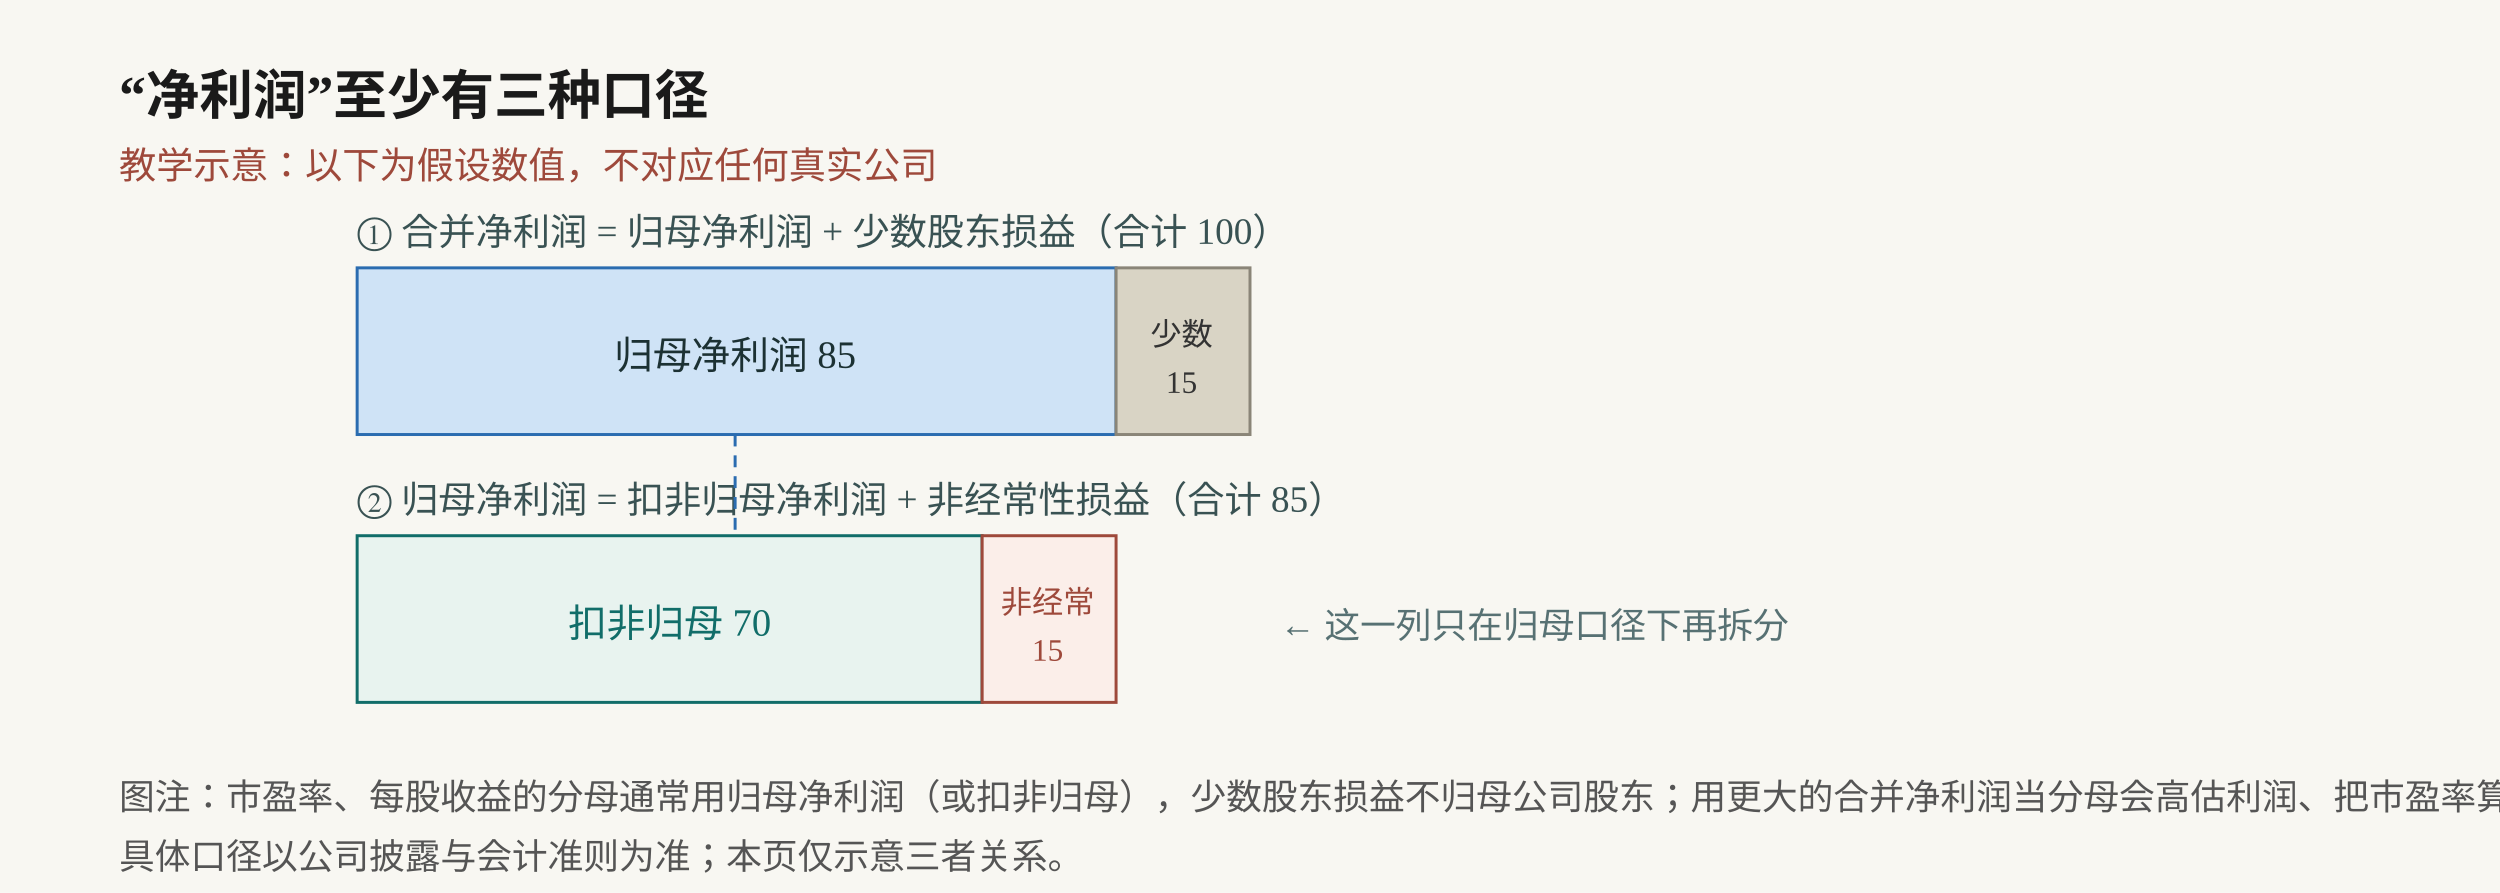
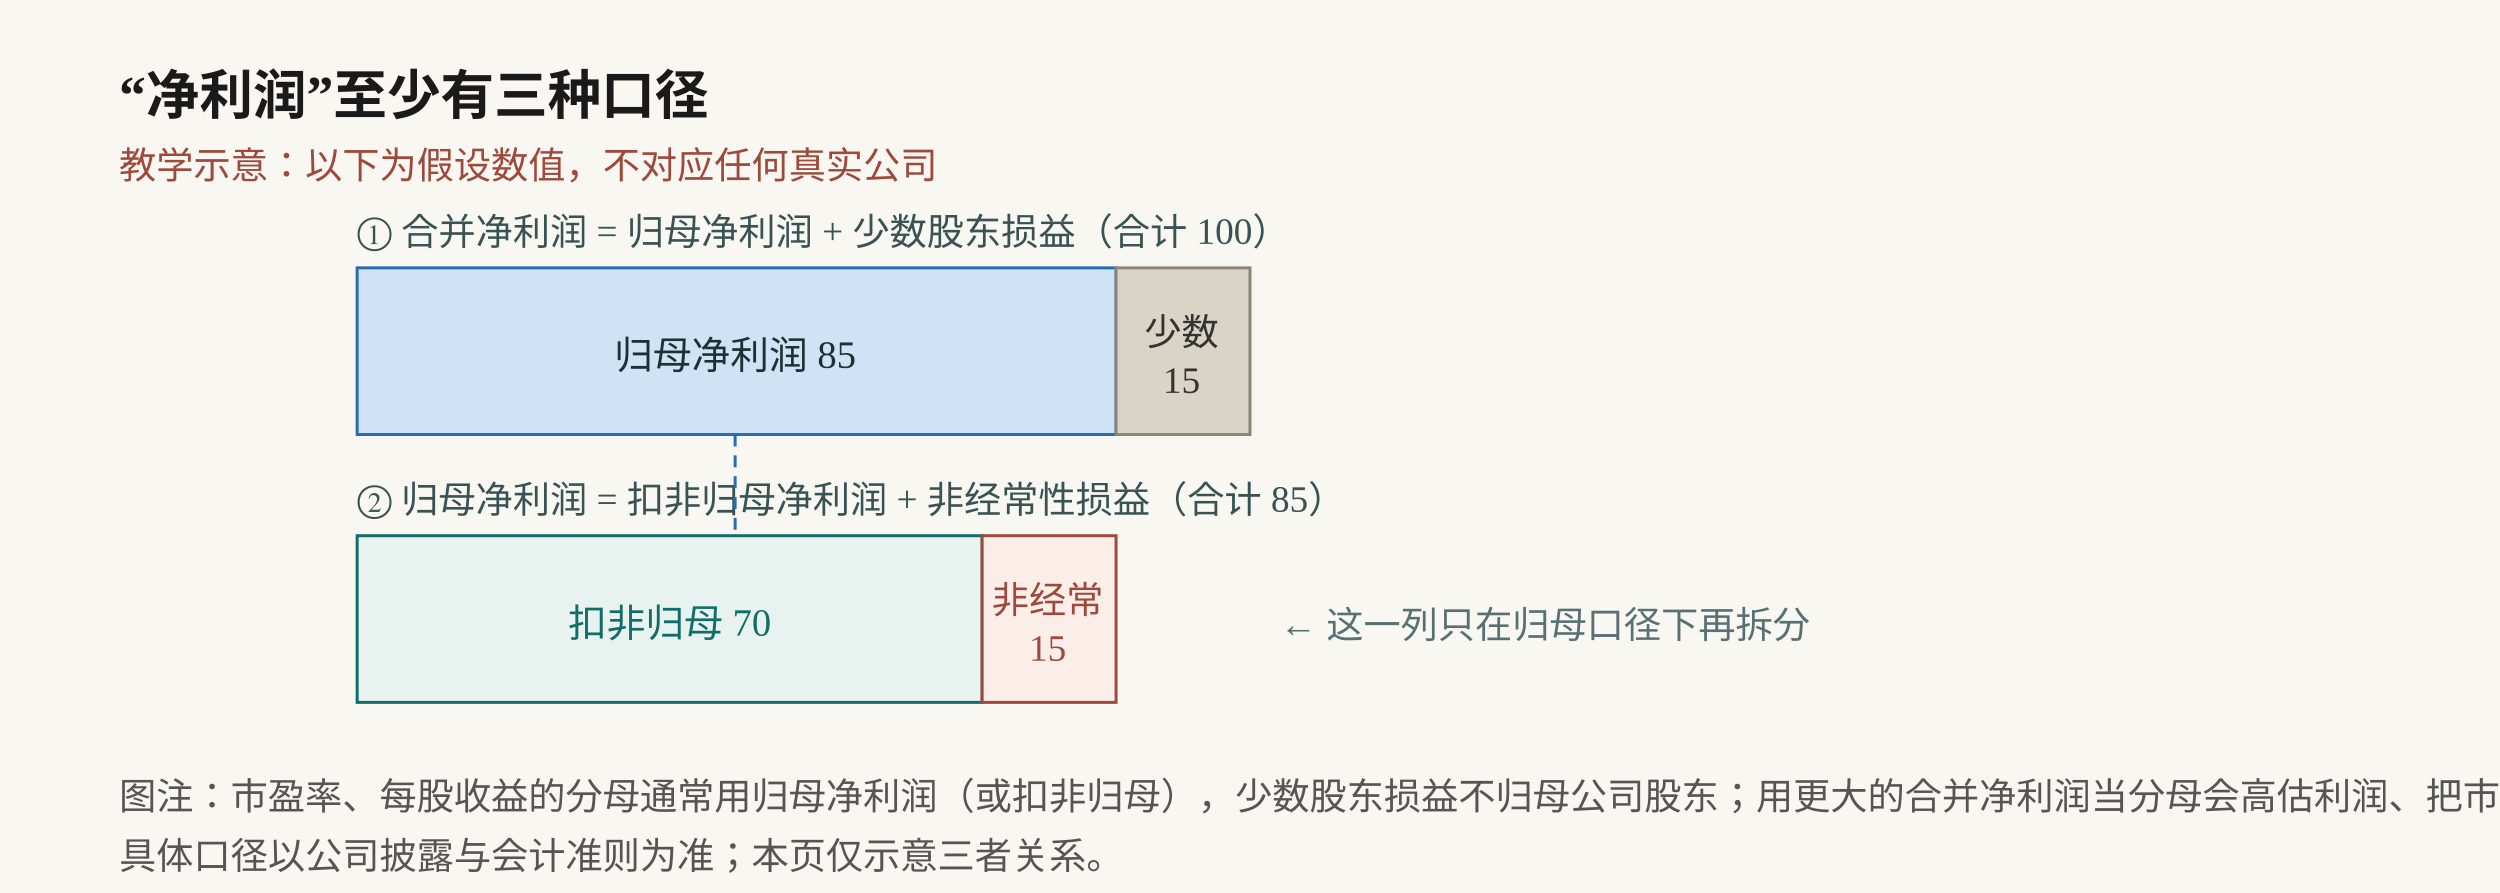
<svg xmlns="http://www.w3.org/2000/svg" viewBox="0 0 840 300" role="img" aria-labelledby="t24n d24n">
  <rect x="0" y="0" width="840" height="300" fill="#f8f7f2" />
  <text x="40" y="38" font-size="18" font-weight="700" fill="#1a1a1a">“净利润”至少有三种口径</text>
  <text x="40" y="60" font-size="12.5" fill="#9e493b">教学示意：以下为假设数值，不对应任何真实公司</text>
  <rect x="120" y="90" width="255" height="56" fill="#cfe3f6" stroke="#2b6cb0" />
  <text x="247" y="124" font-size="13" fill="#1c3133" text-anchor="middle">归母净利润 85</text>
  <rect x="375" y="90" width="45" height="56" fill="#d9d4c5" stroke="#8a8578" />
-   <text x="397" y="116" font-size="10.5" fill="#333" text-anchor="middle">少数</text>
-   <text x="397" y="132" font-size="10.5" fill="#333" text-anchor="middle">15</text>
+   <text x="397" y="116" font-size="12.5" fill="#333" text-anchor="middle">少数</text>
+   <text x="397" y="132" font-size="12.5" fill="#333" text-anchor="middle">15</text>
  <text x="120" y="82" font-size="12.5" fill="#395253">① 合并净利润 = 归母净利润 + 少数股东损益（合计 100）</text>
  <rect x="120" y="180" width="210" height="56" fill="#e8f3ef" stroke="#116d69" />
  <text x="225" y="214" font-size="13" fill="#116d69" text-anchor="middle">扣非归母 70</text>
  <rect x="330" y="180" width="45" height="56" fill="#fbeee9" stroke="#9e493b" />
-   <text x="352" y="206" font-size="10.5" fill="#9e493b" text-anchor="middle">非经常</text>
-   <text x="352" y="222" font-size="10.5" fill="#9e493b" text-anchor="middle">15</text>
+   <text x="352" y="206" font-size="12.5" fill="#9e493b" text-anchor="middle">非经常</text>
+   <text x="352" y="222" font-size="12.5" fill="#9e493b" text-anchor="middle">15</text>
  <text x="120" y="172" font-size="12.5" fill="#395253">② 归母净利润 = 扣非归母净利润 + 非经常性损益（合计 85）</text>
  <line x1="247" y1="146" x2="247" y2="180" stroke="#2b6cb0" stroke-dasharray="4 3" />
-   <text x="430" y="214" font-size="12" fill="#577173">← 这一列只在归母口径下再拆分</text>
-   <text x="40" y="272" font-size="12" fill="#555">图注：市盈率、每股收益的分母通常用归母净利润（或扣非归母），少数股东损益不归母公司股东；用更大的合并净利润当分母会高估利润、把市盈率算低。</text>
-   <text x="40" y="292" font-size="12" fill="#555">具体口径以公司披露与会计准则为准；本页仅示意三者关系。</text>
+   <text x="430" y="214" font-size="12.5" fill="#577173">← 这一列只在归母口径下再拆分</text>
+   <text x="40" y="272" font-size="12.5" fill="#555">图注：市盈率、每股收益的分母通常用归母净利润（或扣非归母），少数股东损益不归母公司股东；用更大的合并净利润当分母会高估利润、把市盈率算低。</text>
+   <text x="40" y="292" font-size="12.5" fill="#555">具体口径以公司披露与会计准则为准；本页仅示意三者关系。</text>
</svg>
